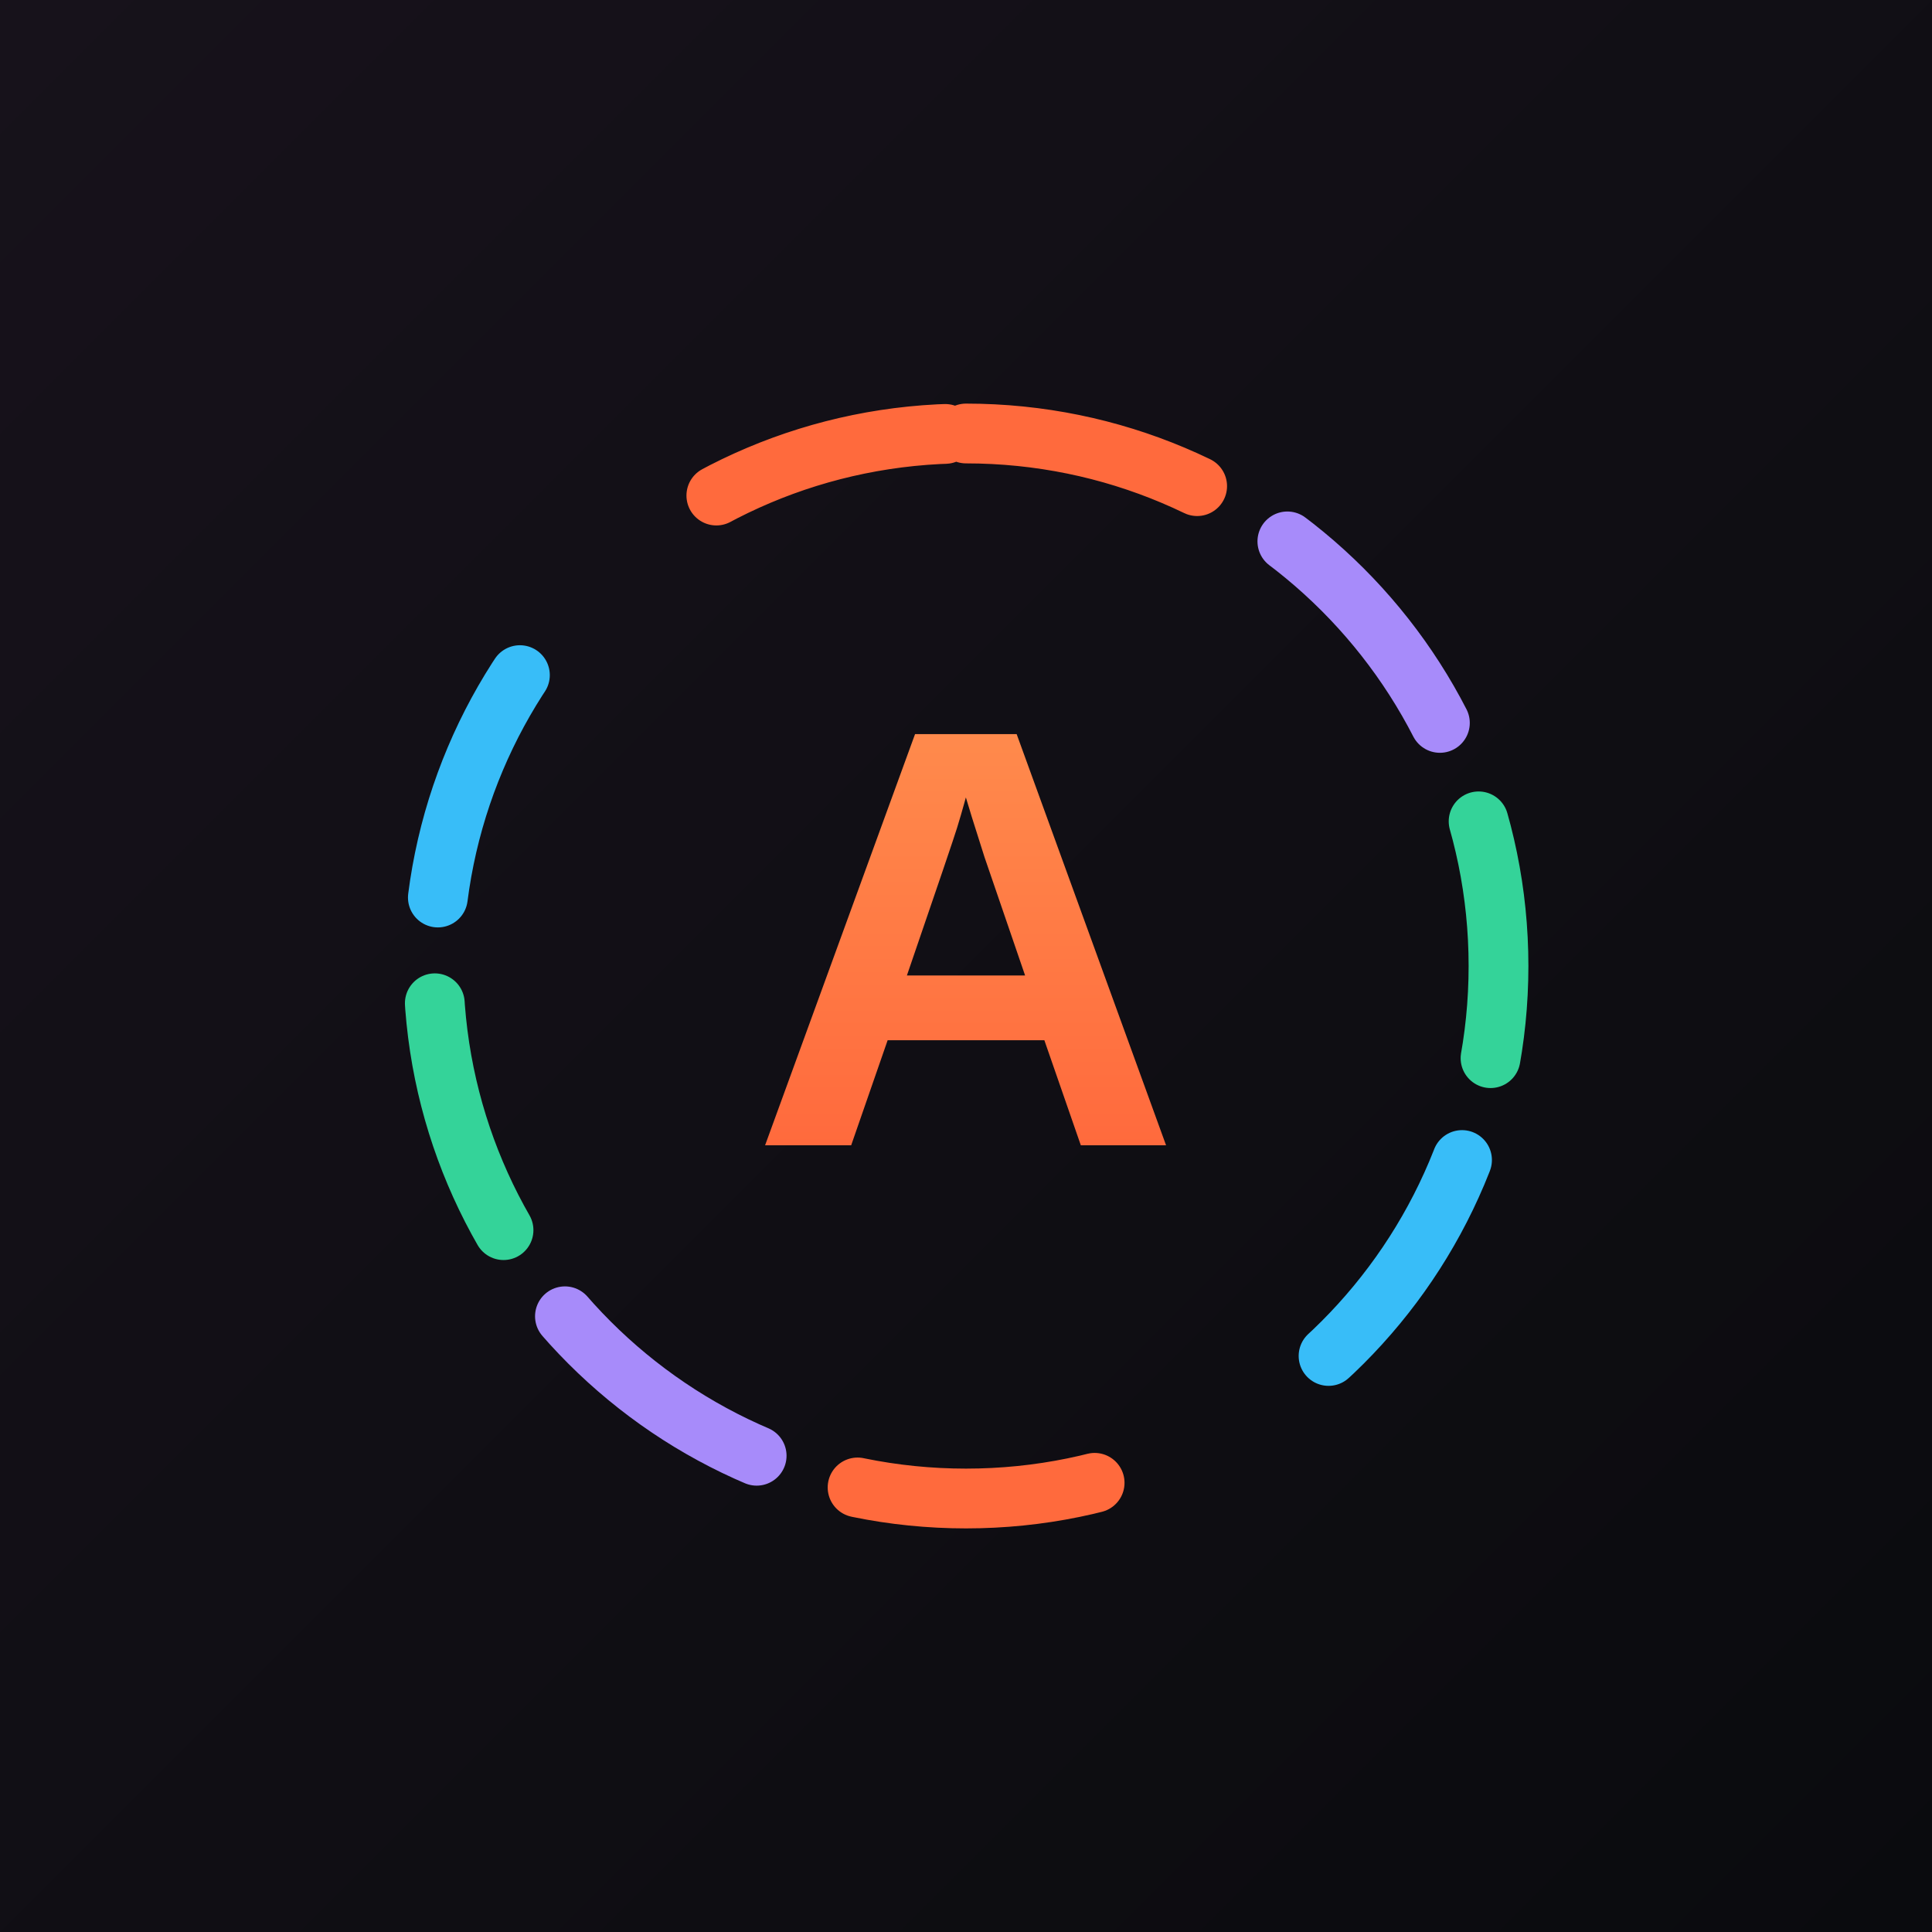
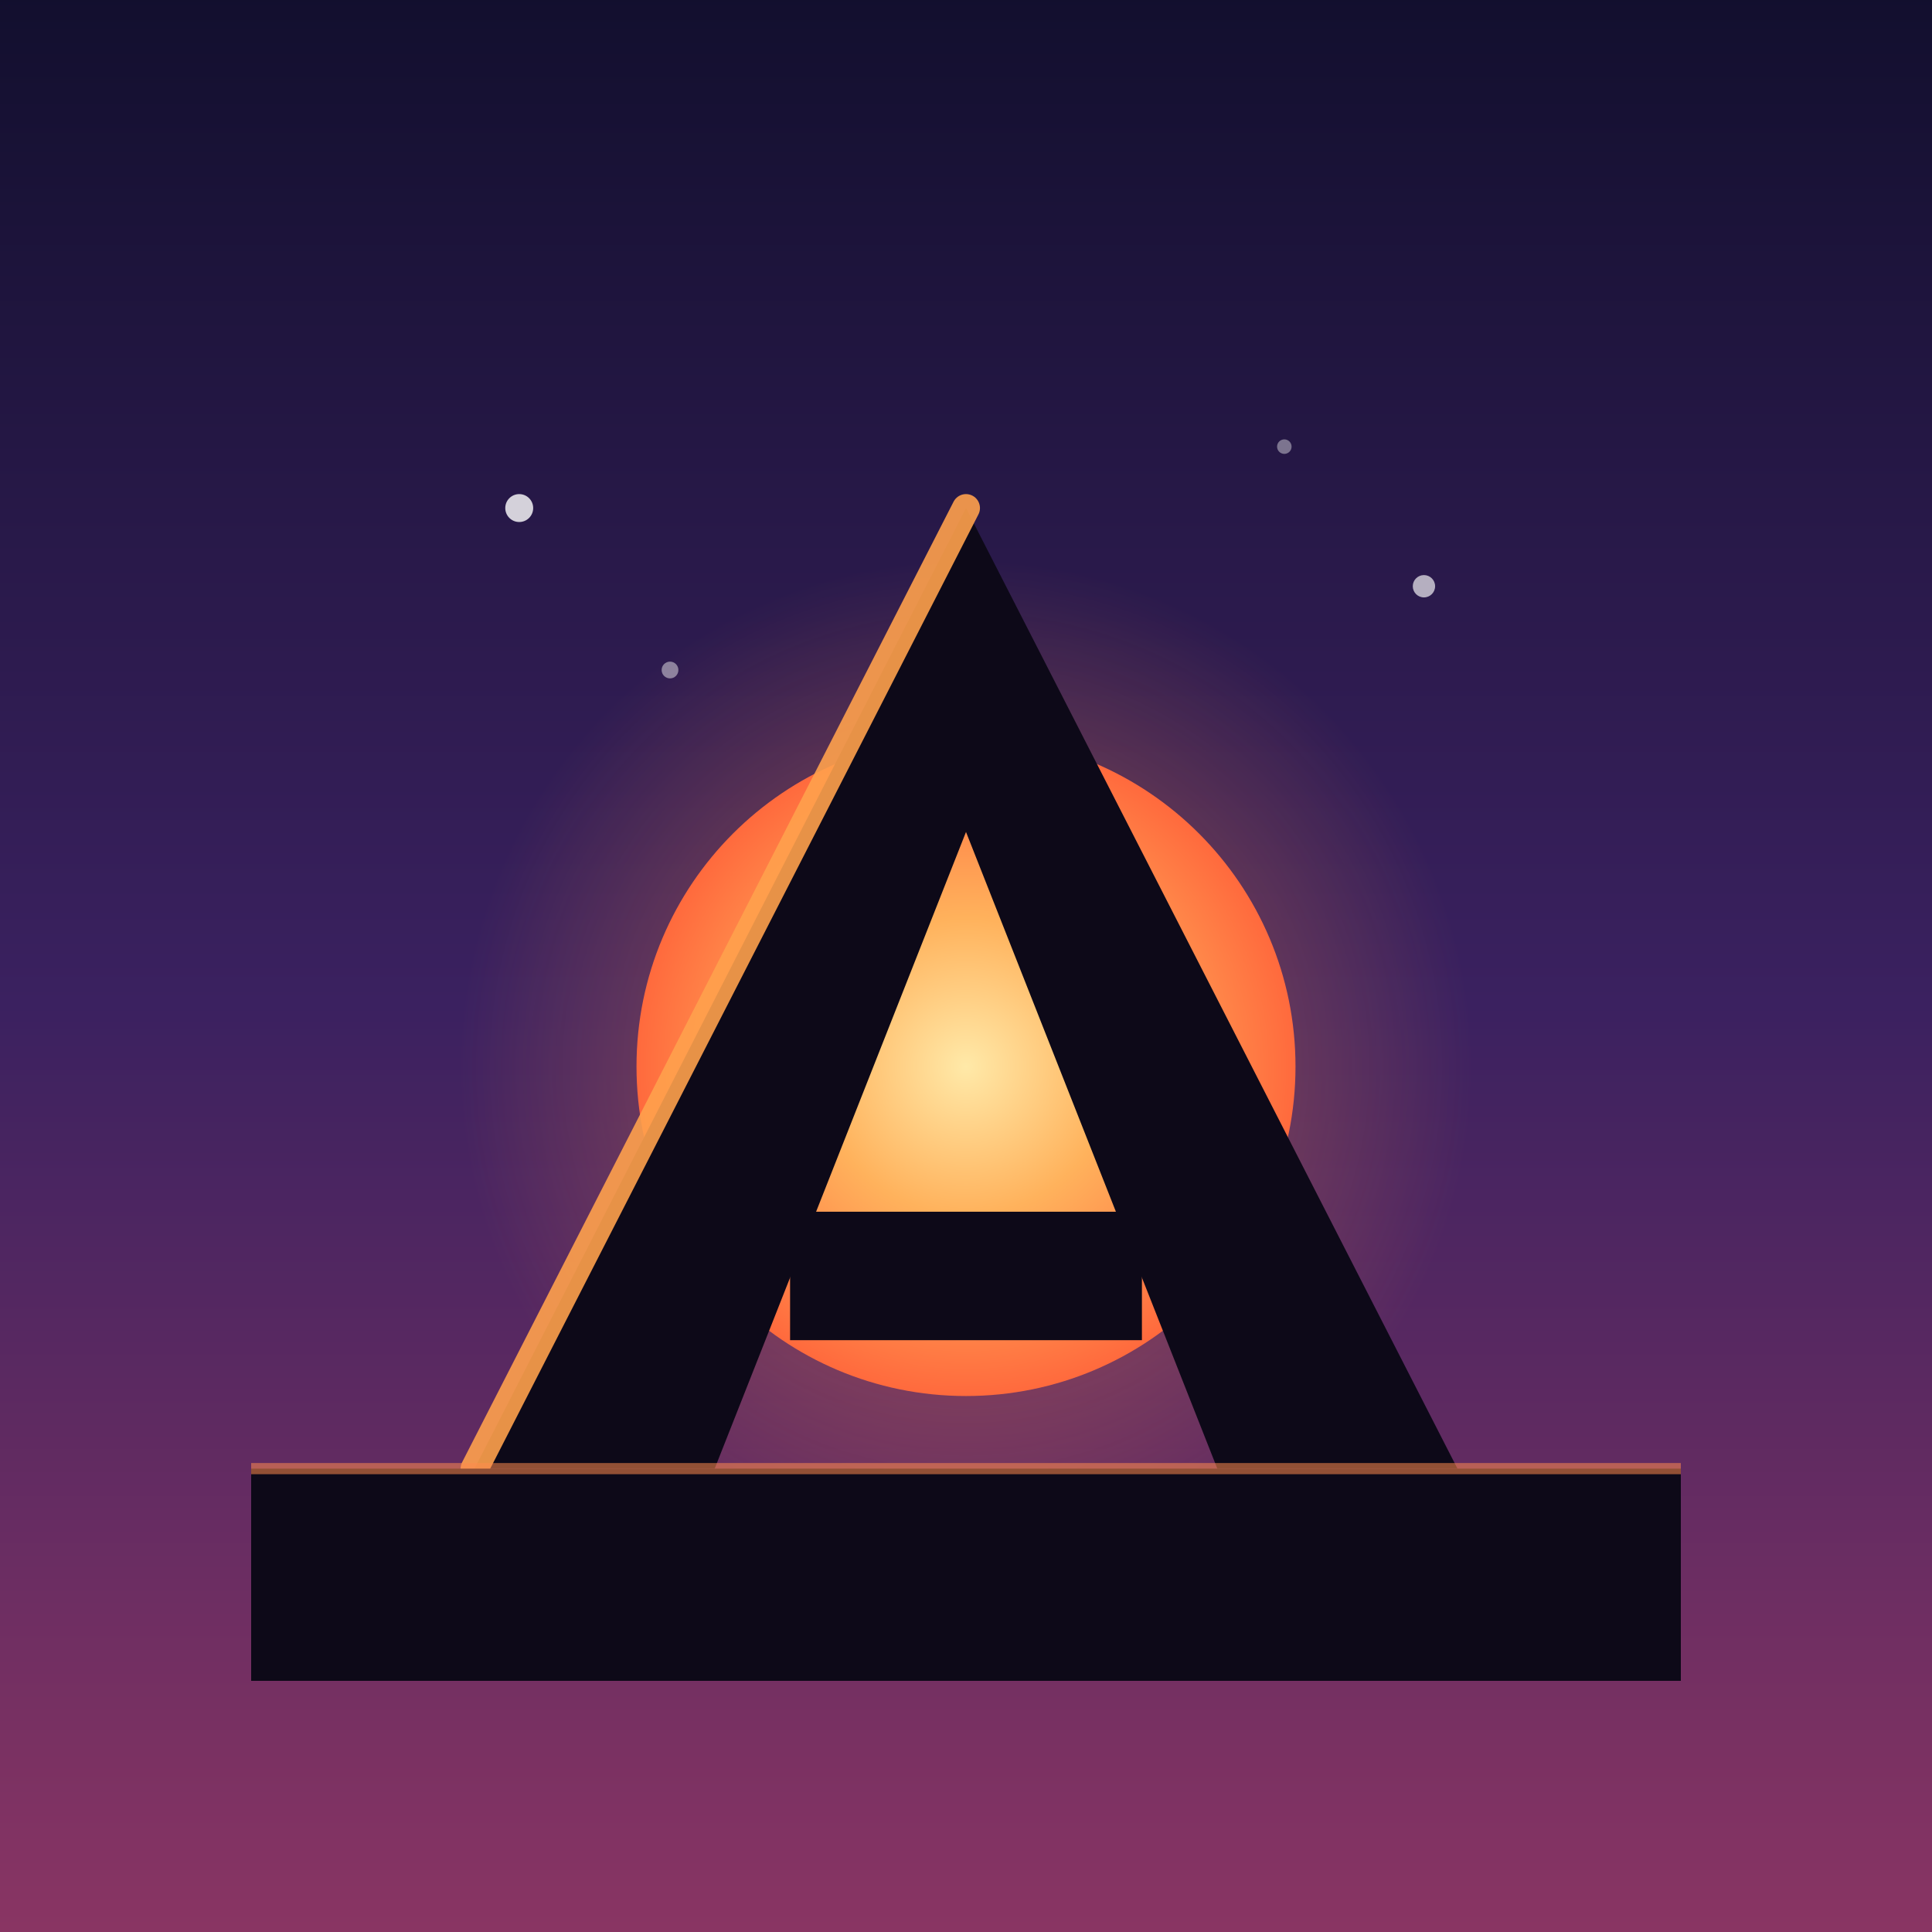
<svg xmlns="http://www.w3.org/2000/svg" viewBox="0 0 512 512" width="512" height="512">
  <defs>
-     <linearGradient id="bg" x1="0" y1="0" x2="1" y2="1">
-       <stop offset="0" stop-color="#17121b" />
-       <stop offset="1" stop-color="#0a0b0e" />
+     <linearGradient id="sky" x1="0" y1="0" x2="0" y2="1">
+       <stop offset="0" stop-color="#120f2e" />
+       <stop offset=".52" stop-color="#3b2160" />
+       <stop offset="1" stop-color="#8a3563" />
    </linearGradient>
-     <linearGradient id="mark" x1="0" y1="0" x2="0" y2="1">
-       <stop offset="0" stop-color="#ff8a4c" />
+     <radialGradient id="sun" cx=".5" cy=".5" r=".5">
+       <stop offset="0" stop-color="#ffe9a8" />
+       <stop offset=".45" stop-color="#ffb25c" />
      <stop offset="1" stop-color="#ff6a3d" />
-     </linearGradient>
+     </radialGradient>
+     <radialGradient id="glow" cx=".5" cy=".5" r=".5">
+       <stop offset="0" stop-color="#ff8a4c" stop-opacity=".55" />
+       <stop offset="1" stop-color="#ff8a4c" stop-opacity="0" />
+     </radialGradient>
  </defs>
-   <rect width="512" height="512" fill="url(#bg)" />
-   <g transform="translate(256 256) scale(0.72) translate(-256 -256)">
-     <g fill="none" stroke-width="22" stroke-linecap="round">
-       <circle cx="256" cy="256" r="196" stroke="#ff6a3d" stroke-dasharray="88 480" stroke-dashoffset="0" transform="rotate(-90 256 256)" />
-       <circle cx="256" cy="256" r="196" stroke="#a78bfa" stroke-dasharray="88 480" stroke-dashoffset="-127" transform="rotate(-90 256 256)" />
-       <circle cx="256" cy="256" r="196" stroke="#34d399" stroke-dasharray="88 480" stroke-dashoffset="-254" transform="rotate(-90 256 256)" />
-       <circle cx="256" cy="256" r="196" stroke="#38bdf8" stroke-dasharray="88 480" stroke-dashoffset="-381" transform="rotate(-90 256 256)" />
-     </g>
-     <text x="256" y="322" text-anchor="middle" font-family="'Space Grotesk', Arial, Helvetica, sans-serif" font-size="220" font-weight="700" fill="url(#mark)">A</text>
+   <rect width="512" height="512" fill="url(#sky)" />
+   <g transform="translate(256 256) scale(0.74) translate(-256 -256)">
+     <circle cx="96" cy="92" r="5" fill="#fff" opacity=".8" />
+     <circle cx="150" cy="150" r="3" fill="#fff" opacity=".45" />
+     <circle cx="420" cy="120" r="4" fill="#fff" opacity=".65" />
+     <circle cx="370" cy="70" r="2.6" fill="#fff" opacity=".4" />
+     <circle cx="256" cy="292" r="182" fill="url(#glow)" />
+     <circle cx="256" cy="292" r="118" fill="url(#sun)" />
+     <path fill="#0d0918" fill-rule="evenodd" d="M256 92 L432 436 L80 436 Z  M256 208 L346 436 L166 436 Z" />
+     <path fill="#0d0918" d="M193 344 h126 v46 h-126 z" />
+     <path d="M256 92 L80 436" stroke="#ffa14c" stroke-width="10" stroke-linecap="round" opacity=".9" fill="none" />
+     <rect y="436" width="512" height="76" fill="#0d0918" />
+     <path d="M0 436 h512" stroke="#ff8a4c" stroke-width="4" opacity=".55" />
  </g>
</svg>
